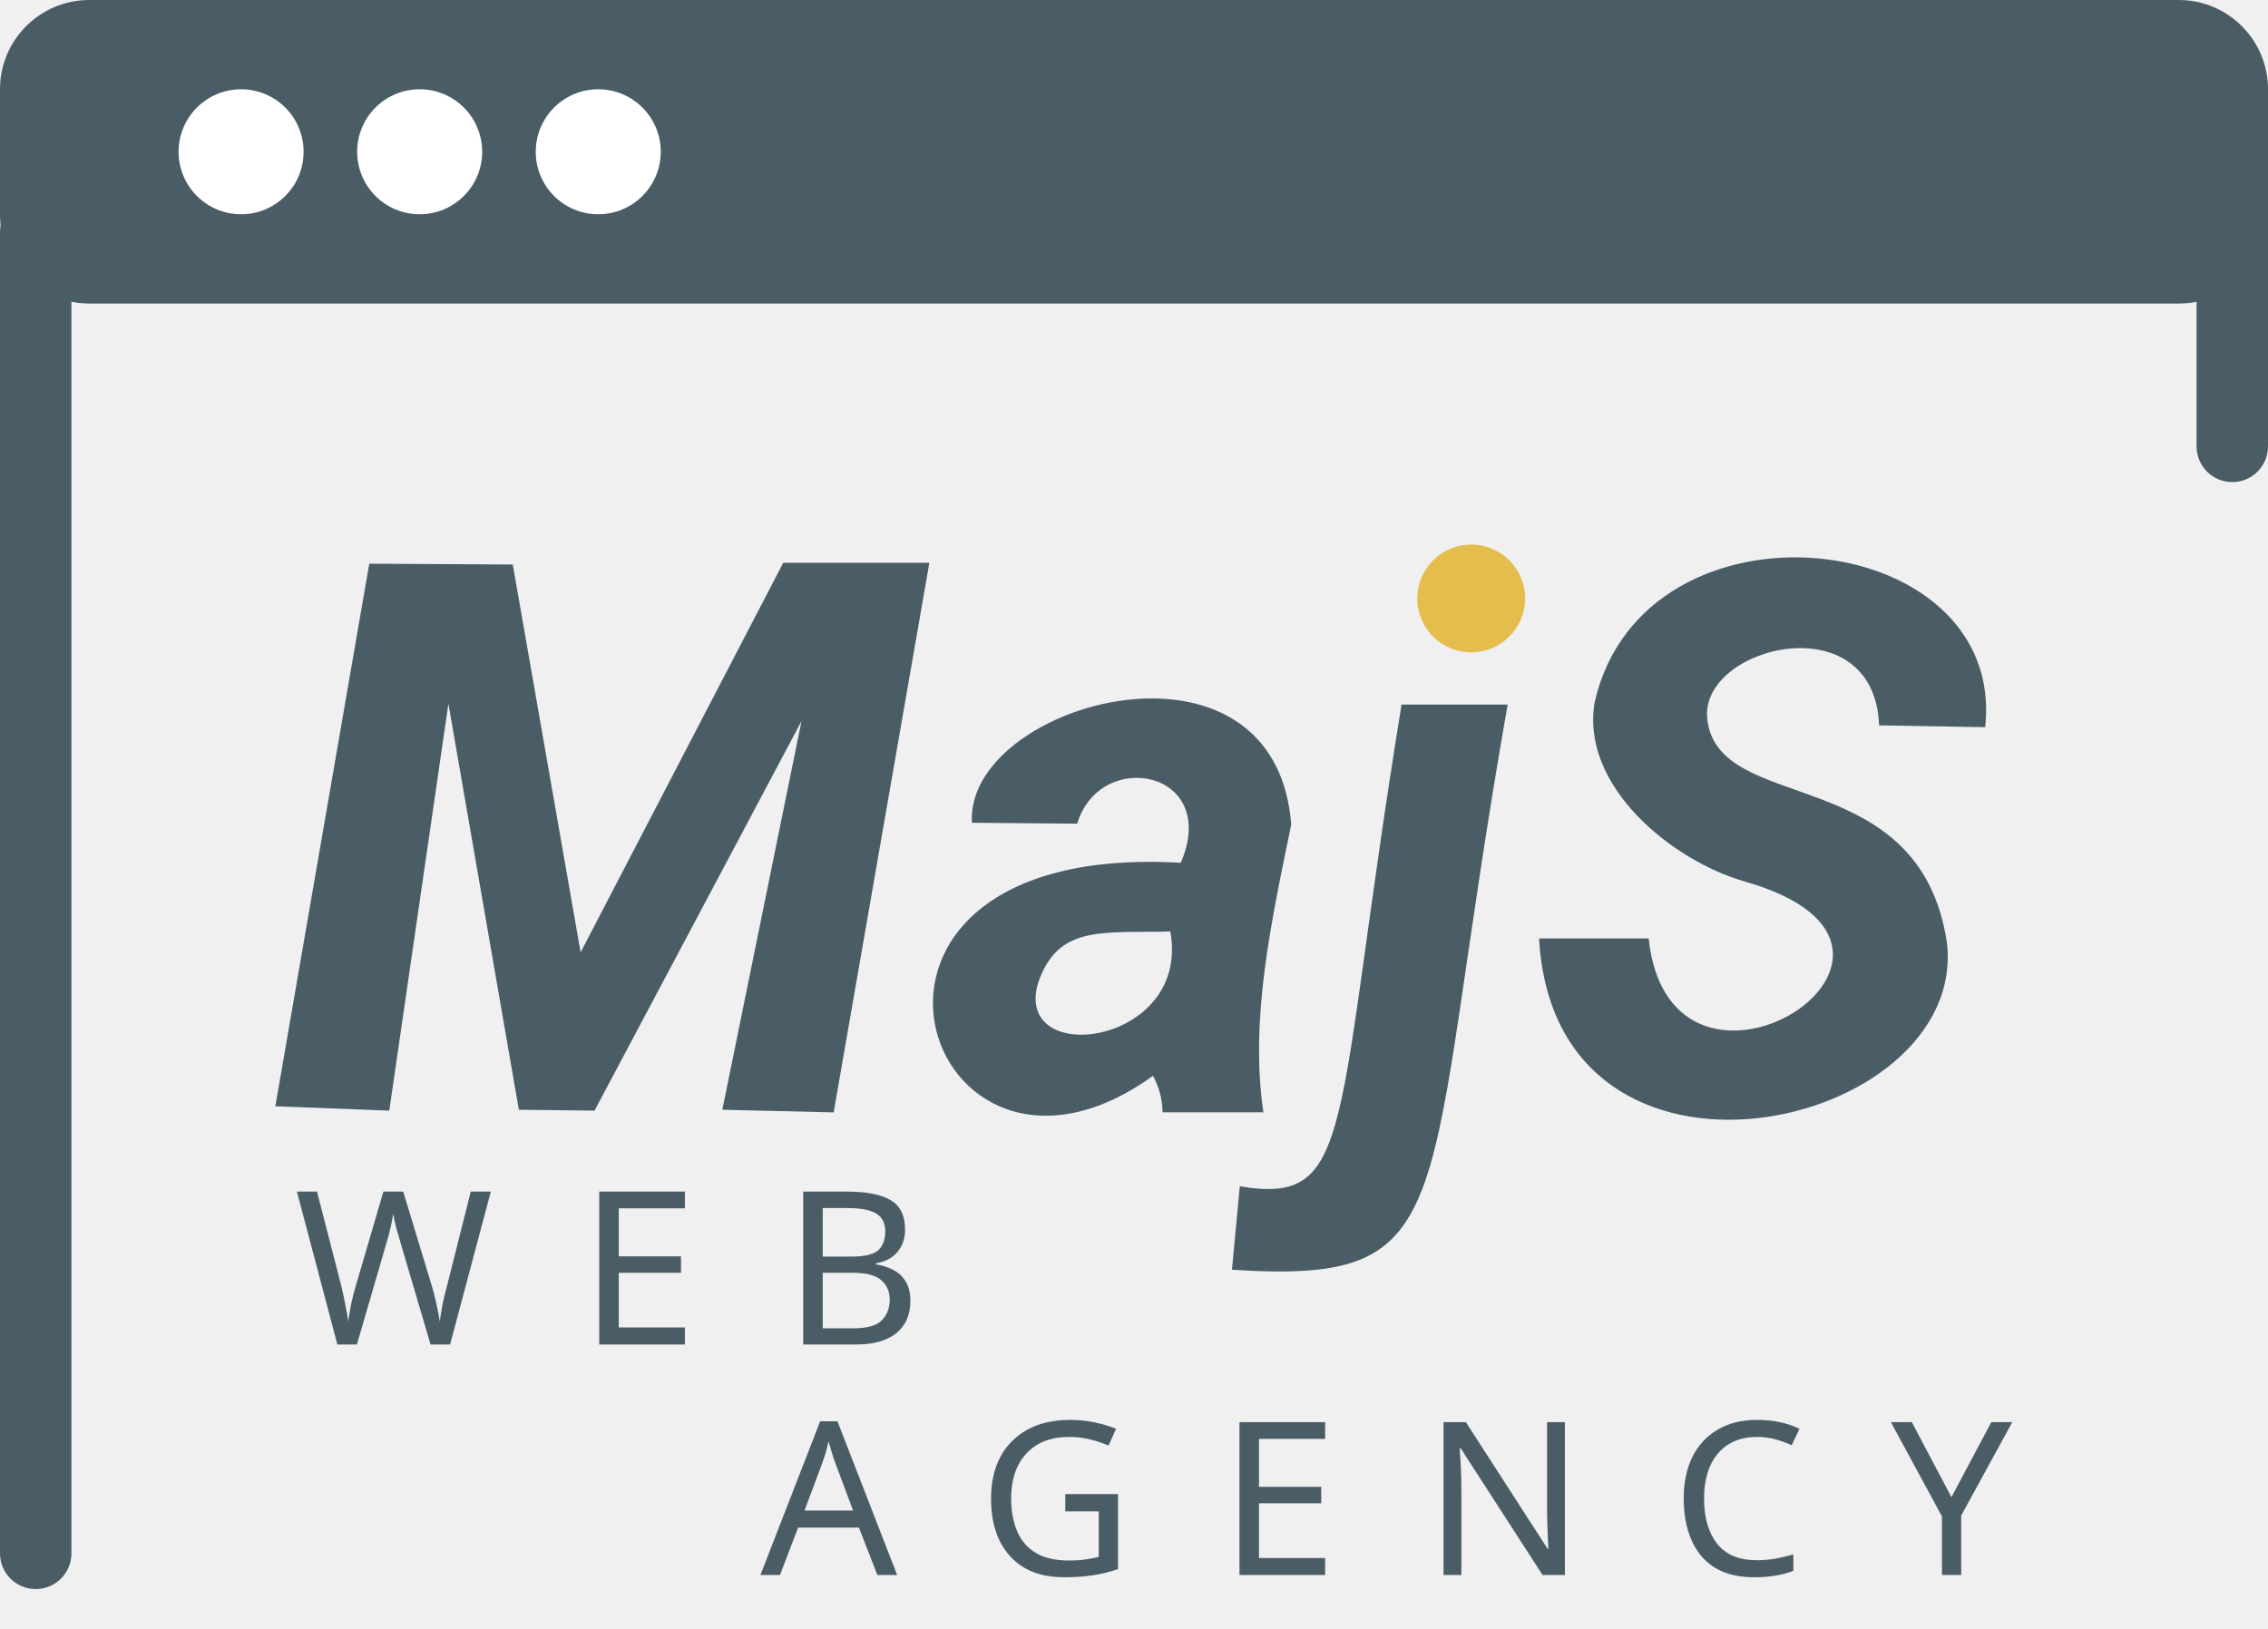
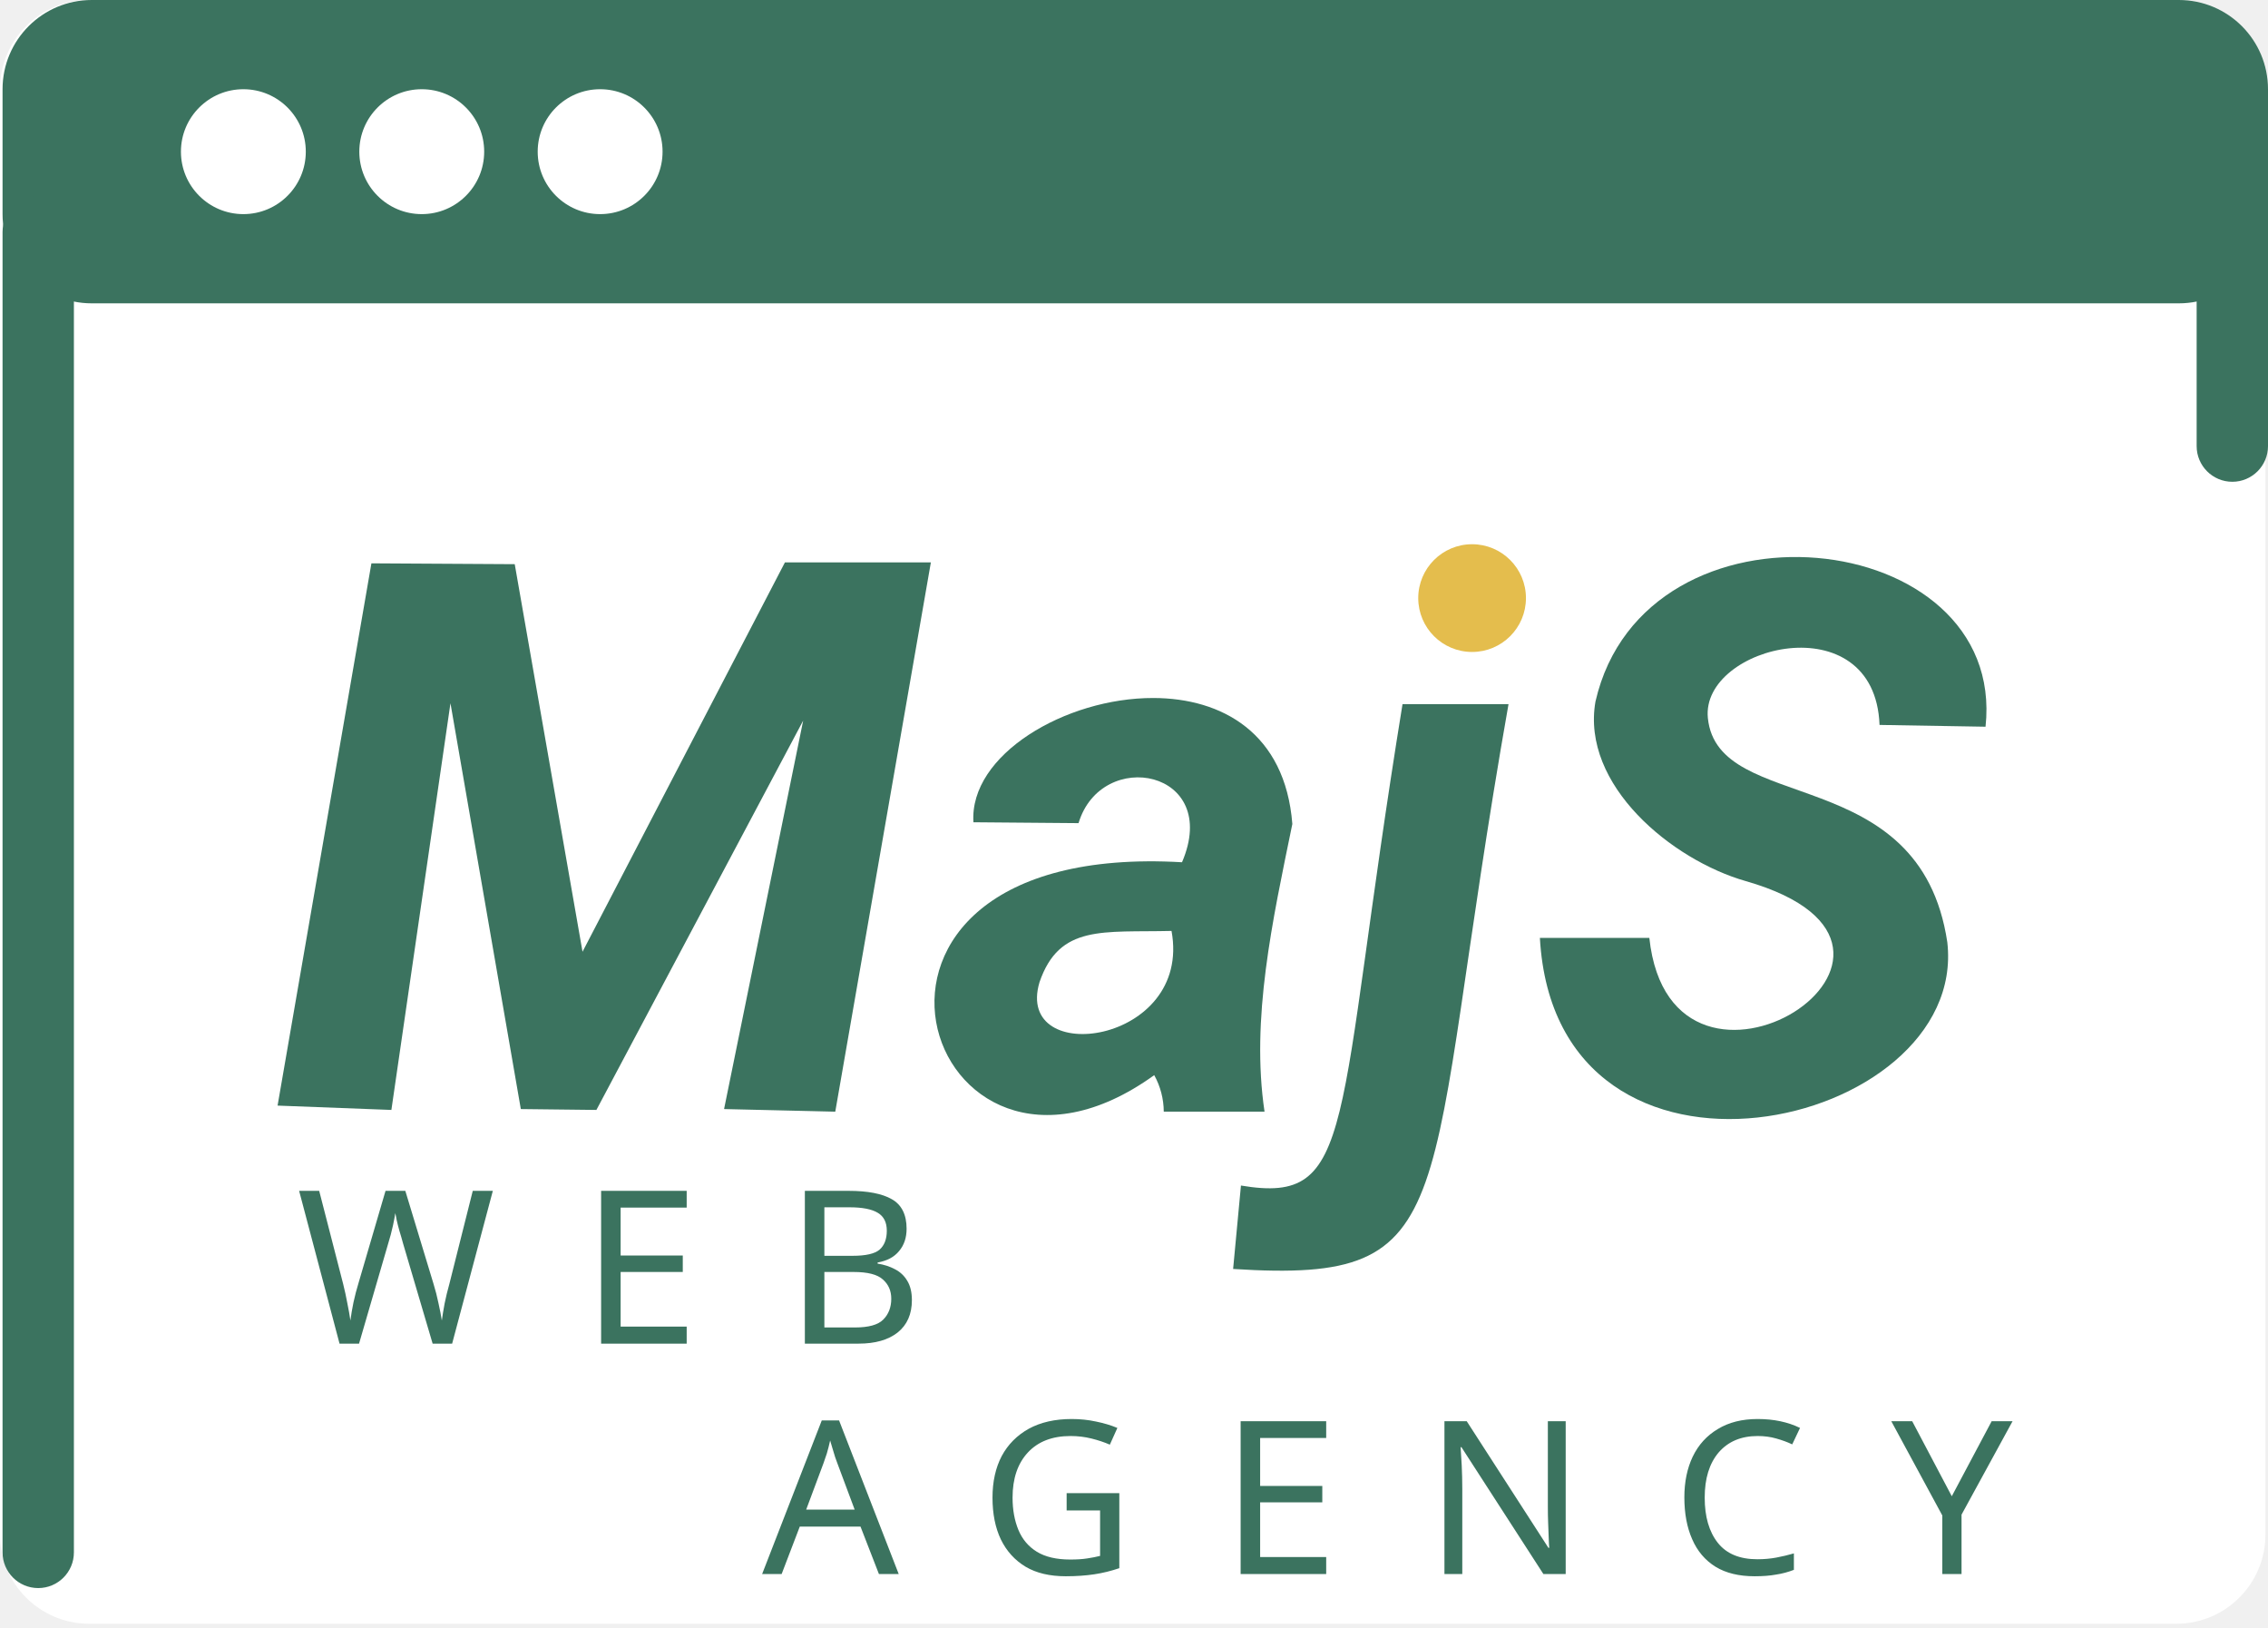
- <svg xmlns="http://www.w3.org/2000/svg" width="127" height="91.213" viewBox="0 0 127 91.213">
-   <g id="Groupe_4" data-name="Groupe 4" transform="translate(-1320.143 -909)">
-     <rect id="Rectangle_6" data-name="Rectangle 6" width="127" height="17" rx="5" transform="translate(1320.143 909)" fill="#4a5d66" />
+ <svg xmlns="http://www.w3.org/2000/svg" width="127.143" height="91.213" viewBox="0 0 127.143 91.213">
+   <g id="Groupe_3" data-name="Groupe 3" transform="translate(-1320 -909)">
+     <rect id="Rectangle_12" data-name="Rectangle 12" width="127" height="91" rx="5" transform="translate(1320 909)" fill="#fff" />
+     <rect id="Rectangle_6" data-name="Rectangle 6" width="127" height="17" rx="5" transform="translate(1320.143 909)" fill="#3b735f" />
    <circle id="Ellipse_7" data-name="Ellipse 7" cx="3.5" cy="3.5" r="3.5" transform="translate(1330.143 914)" fill="#fff" />
    <circle id="Ellipse_8" data-name="Ellipse 8" cx="3.5" cy="3.5" r="3.5" transform="translate(1340.143 914)" fill="#fff" />
    <circle id="Ellipse_9" data-name="Ellipse 9" cx="3.5" cy="3.5" r="3.5" transform="translate(1350.143 914)" fill="#fff" />
-     <path id="path2001" d="M73.836,75.343l5.26-30.39L87.131,45l3.8,21.72L102.278,44.9h8.181L105.1,75.683l-6.234-.146L103.3,53.768,91.709,75.586l-4.237-.049L83.528,52.794,80.216,75.586Z" transform="translate(1261.725 895.618)" fill="#4a5d66" />
-     <path id="path2004" d="M122.93,52.5c-4.93-.009-10.326,3.183-10.085,6.964l5.893.049c1.283-4.27,8.02-2.987,5.8,2.192-21.88-1.267-14.357,21.163-1.558,11.931a4.268,4.268,0,0,1,.535,2.045h5.649c-.771-5.2.438-10.666,1.559-16.12-.4-5.109-3.955-7.053-7.789-7.061Zm1.02,13.052c1.174,6.375-8.839,7.693-7.4,2.873C117.667,65.178,120.1,65.647,123.95,65.554Z" transform="translate(1261.725 895.618)" fill="#4a5d66" />
-     <path id="path2009" d="M136.9,52.843h5.942c-5,28.336-2.248,32.5-15.439,31.655l.439-4.675C134.377,80.922,133.038,76.593,136.9,52.843Z" transform="translate(1261.725 895.618)" fill="#4a5d66" />
-     <path id="path2012" d="M169.583,54.109l-5.942-.1c-.261-6.863-10.037-4.456-9.624-.385.556,5.485,11.89,2.352,13.423,12.561C168.647,76.7,145.5,81.951,144.6,65.943h6.136c1.237,11.573,18.58.587,5.4-3.183C152,61.577,146.9,57.382,147.716,52.7c2.76-12.056,23.086-9.882,21.867,1.412Z" transform="translate(1261.725 895.618)" fill="#4a5d66" />
+     <path id="path2001" d="M73.836,75.343l5.26-30.39L87.131,45l3.8,21.72L102.278,44.9h8.181L105.1,75.683l-6.234-.146L103.3,53.768,91.709,75.586l-4.237-.049L83.528,52.794,80.216,75.586Z" transform="translate(1261.725 895.618)" fill="#3b735f" />
+     <path id="path2004" d="M122.93,52.5c-4.93-.009-10.326,3.183-10.085,6.964l5.893.049c1.283-4.27,8.02-2.987,5.8,2.192-21.88-1.267-14.357,21.163-1.558,11.931a4.268,4.268,0,0,1,.535,2.045h5.649c-.771-5.2.438-10.666,1.559-16.12-.4-5.109-3.955-7.053-7.789-7.061Zm1.02,13.052c1.174,6.375-8.839,7.693-7.4,2.873C117.667,65.178,120.1,65.647,123.95,65.554Z" transform="translate(1261.725 895.618)" fill="#3b735f" />
+     <path id="path2009" d="M136.9,52.843h5.942c-5,28.336-2.248,32.5-15.439,31.655l.439-4.675C134.377,80.922,133.038,76.593,136.9,52.843Z" transform="translate(1261.725 895.618)" fill="#3b735f" />
+     <path id="path2012" d="M169.583,54.109l-5.942-.1c-.261-6.863-10.037-4.456-9.624-.385.556,5.485,11.89,2.352,13.423,12.561C168.647,76.7,145.5,81.951,144.6,65.943h6.136c1.237,11.573,18.58.587,5.4-3.183C152,61.577,146.9,57.382,147.716,52.7c2.76-12.056,23.086-9.882,21.867,1.412Z" transform="translate(1261.725 895.618)" fill="#3b735f" />
    <circle id="path2031" cx="3.019" cy="3.019" r="3.019" transform="translate(1399.506 939.5)" fill="#e4bd4d" opacity="0.997" style="isolation: isolate" />
-     <text id="WEB" transform="translate(1336.628 984.301)" fill="#4a5d66" font-size="12" font-family="SegoeUI, Segoe UI" letter-spacing="0.396em">
+     <text id="WEB" transform="translate(1336.628 984.301)" fill="#3b735f" font-size="12" font-family="SegoeUI, Segoe UI" letter-spacing="0.396em">
      <tspan x="0" y="0">WEB</tspan>
    </text>
-     <text id="AGENCY" transform="translate(1362.725 997.213)" fill="#4a5d66" font-size="12" font-family="SegoeUI, Segoe UI" letter-spacing="0.396em">
+     <text id="AGENCY" transform="translate(1362.725 997.213)" fill="#3b735f" font-size="12" font-family="SegoeUI, Segoe UI" letter-spacing="0.396em">
      <tspan x="0" y="0">AGENCY</tspan>
    </text>
-     <rect id="Rectangle_7" data-name="Rectangle 7" width="4" height="78" rx="2" transform="translate(1320.143 920)" fill="#4a5d66" />
-     <rect id="Rectangle_8" data-name="Rectangle 8" width="4" height="18" rx="2" transform="translate(1443.143 918)" fill="#4a5d66" />
+     <rect id="Rectangle_7" data-name="Rectangle 7" width="4" height="78" rx="2" transform="translate(1320.143 920)" fill="#3b735f" />
+     <rect id="Rectangle_8" data-name="Rectangle 8" width="4" height="18" rx="2" transform="translate(1443.143 918)" fill="#3b735f" />
  </g>
</svg>
